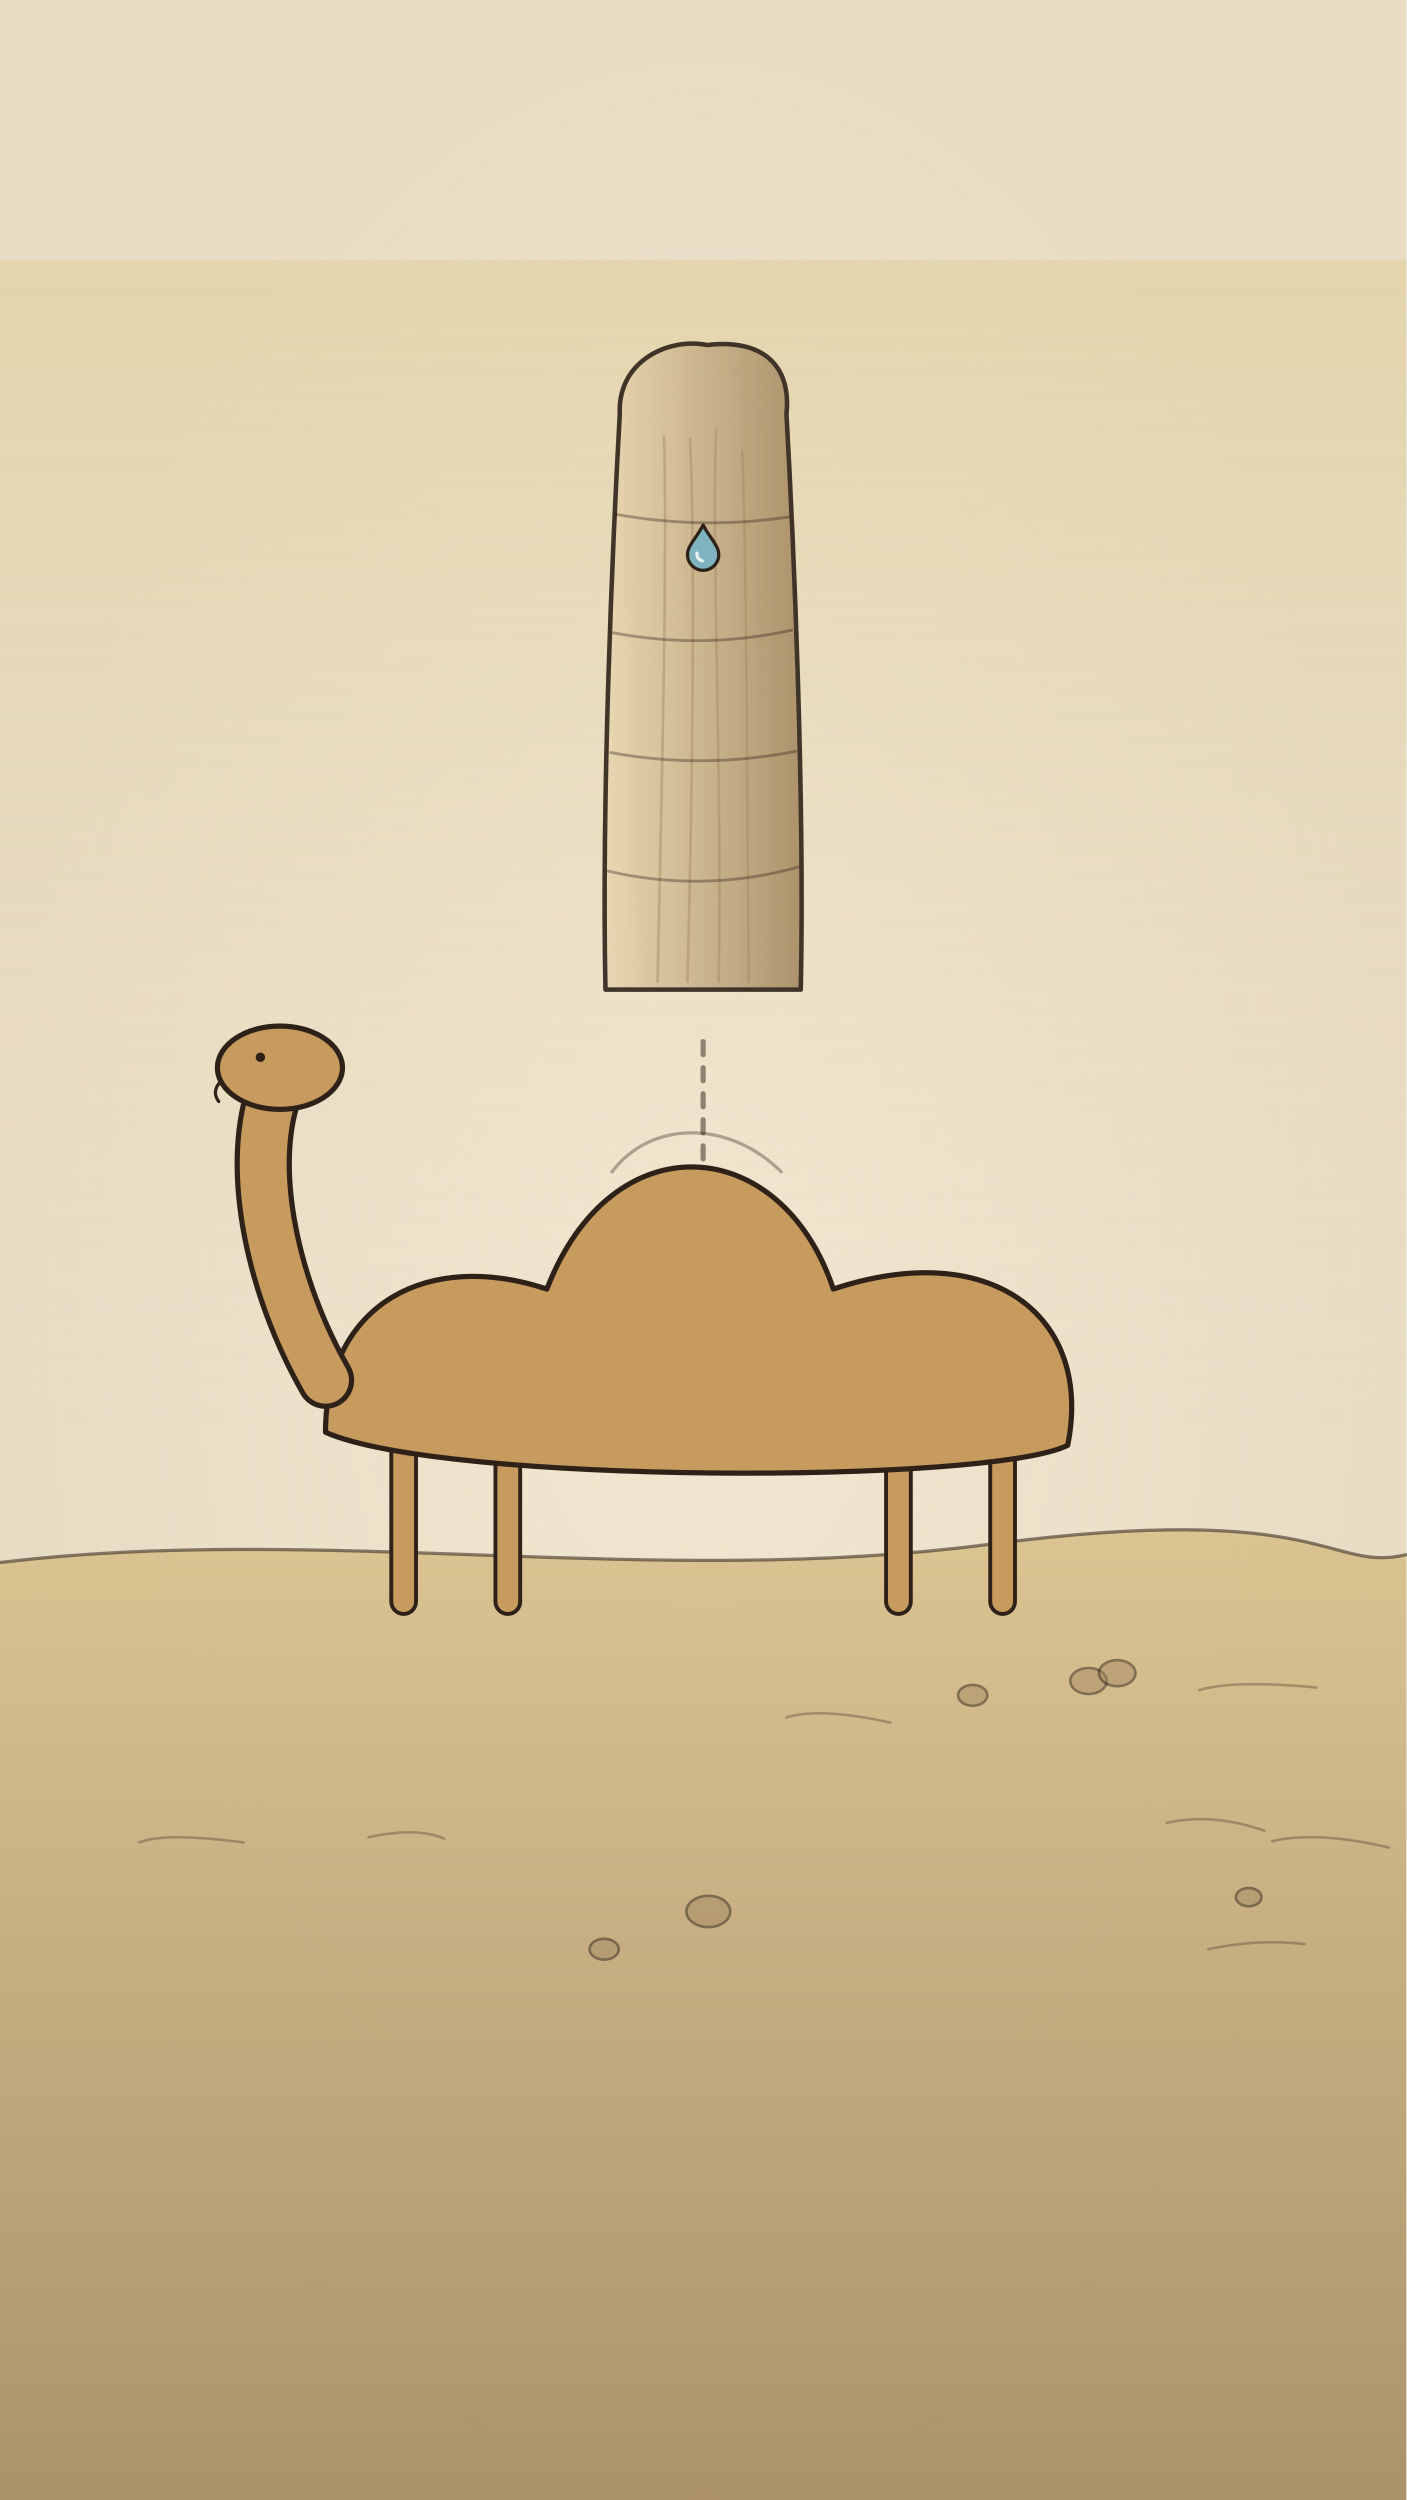
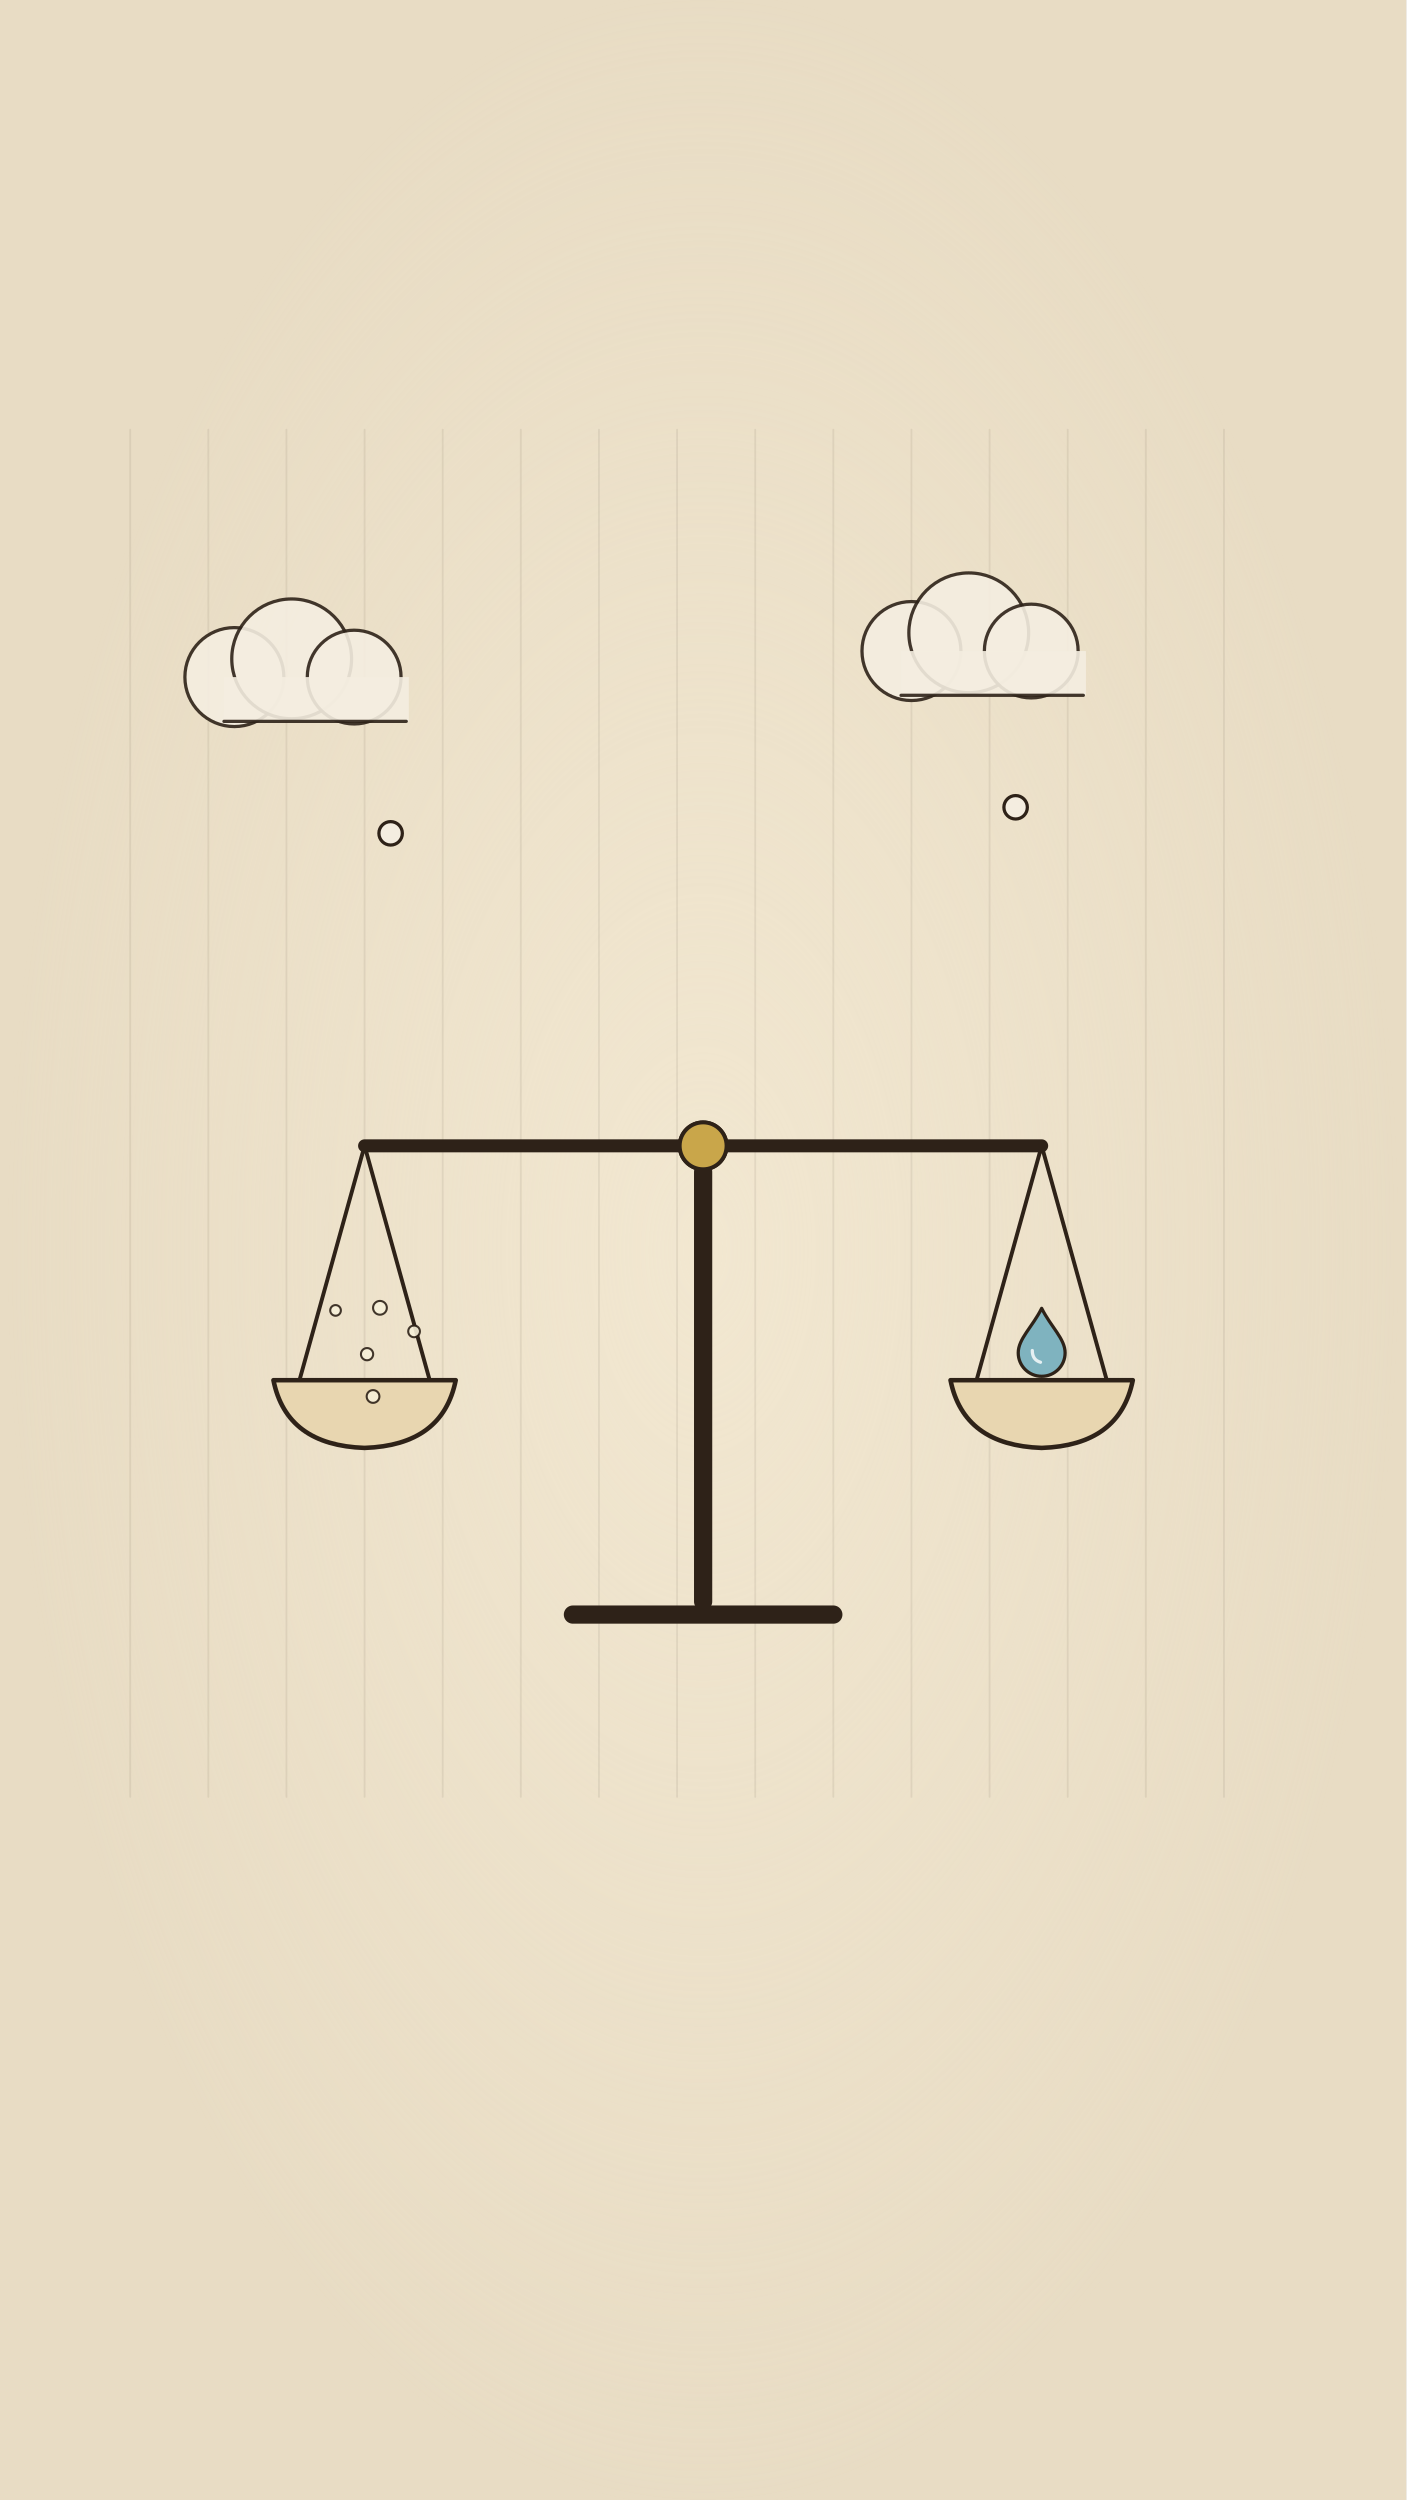
<svg xmlns="http://www.w3.org/2000/svg" viewBox="0 0 1080 1920" width="1080" height="1920">
  <defs>
    <radialGradient id="rg1">
      <stop offset="0" stop-color="#f6ecd6" stop-opacity="0.7" />
      <stop offset="1" stop-color="#f6ecd6" stop-opacity="0" />
    </radialGradient>
-     <linearGradient id="lg2" x1="0" y1="0" x2="0" y2="1">
-       <stop offset="0" stop-color="#e0cf9c" stop-opacity="1" />
-       <stop offset="1" stop-color="#e8dcc4" stop-opacity="0" />
-     </linearGradient>
-     <linearGradient id="lg3" x1="0" y1="0" x2="0" y2="1">
-       <stop offset="0" stop-color="#d9c08c" stop-opacity="1" />
-       <stop offset="1" stop-color="#a58a62" stop-opacity="1" />
-     </linearGradient>
-     <linearGradient id="lg4" x1="0" y1="0" x2="1" y2="0">
-       <stop offset="0" stop-color="#e8d6b0" stop-opacity="1" />
-       <stop offset="1" stop-color="#a58a62" stop-opacity="1" />
-     </linearGradient>
  </defs>
  <rect x="0" y="0" width="1080" height="1920" rx="0" fill="#e8dcc4" stroke="none" stroke-width="0" opacity="1" />
  <rect x="0" y="0" width="1080" height="1920" rx="0" fill="url(#rg1)" stroke="none" stroke-width="0" opacity="1" />
-   <rect x="0" y="200" width="1080" height="900" rx="0" fill="url(#lg2)" stroke="none" stroke-width="0" opacity="0.6" />
-   <path d="M0,1200 C250,1170 500,1220 760,1186 S1020,1208 1080,1194 L1080,1920 L0,1920 Z" fill="url(#lg3)" stroke="none" stroke-width="0" stroke-linecap="round" stroke-linejoin="round" opacity="0.9" />
-   <path d="M0,1200 C250,1170 500,1220 760,1186 S1020,1208 1080,1194" fill="none" stroke="#2e2218" stroke-width="2.5" stroke-linecap="round" stroke-linejoin="round" opacity="0.55" />
-   <path d="M283,1411 q37,-8 58,1" fill="none" stroke="#2e2218" stroke-width="2" stroke-linecap="round" stroke-linejoin="round" opacity="0.3" />
-   <path d="M977,1414 q35,-8 90,5" fill="none" stroke="#2e2218" stroke-width="2" stroke-linecap="round" stroke-linejoin="round" opacity="0.3" />
-   <path d="M107,1415 q20,-8 80,0" fill="none" stroke="#2e2218" stroke-width="2" stroke-linecap="round" stroke-linejoin="round" opacity="0.3" />
-   <path d="M604,1319 q26,-8 80,4" fill="none" stroke="#2e2218" stroke-width="2" stroke-linecap="round" stroke-linejoin="round" opacity="0.3" />
-   <path d="M896,1400 q35,-8 75,6" fill="none" stroke="#2e2218" stroke-width="2" stroke-linecap="round" stroke-linejoin="round" opacity="0.3" />
-   <path d="M921,1298 q27,-8 90,-2" fill="none" stroke="#2e2218" stroke-width="2" stroke-linecap="round" stroke-linejoin="round" opacity="0.3" />
-   <path d="M928,1497 q36,-8 74,-4" fill="none" stroke="#2e2218" stroke-width="2" stroke-linecap="round" stroke-linejoin="round" opacity="0.3" />
-   <ellipse cx="747.0" cy="1302.0" rx="11.2" ry="8.0" fill="#a58a62" stroke="#2e2218" stroke-width="2" opacity="0.5" />
-   <ellipse cx="836.0" cy="1291.0" rx="14.0" ry="10.0" fill="#a58a62" stroke="#2e2218" stroke-width="2" opacity="0.5" />
-   <ellipse cx="858.0" cy="1285.0" rx="14.0" ry="10.0" fill="#a58a62" stroke="#2e2218" stroke-width="2" opacity="0.5" />
-   <ellipse cx="544.0" cy="1468.0" rx="16.8" ry="12.0" fill="#a58a62" stroke="#2e2218" stroke-width="2" opacity="0.5" />
-   <ellipse cx="464.0" cy="1497.0" rx="11.2" ry="8.0" fill="#a58a62" stroke="#2e2218" stroke-width="2" opacity="0.5" />
-   <ellipse cx="959.0" cy="1457.0" rx="9.8" ry="7.0" fill="#a58a62" stroke="#2e2218" stroke-width="2" opacity="0.5" />
-   <g id="prototaxites-pillar">
-     <path d="M465,760 C462,616 470,424 476,318 C474,277 514,259 543,265 C585,260 608,280 604,318 C610,424 618,616 615,760 Z" fill="url(#lg4)" stroke="#2e2218" stroke-width="3.5" stroke-linecap="round" stroke-linejoin="round" opacity="0.9" />
-     <path d="M505,754 C508.562,592 512.524,424 510,335" fill="none" stroke="#a58a62" stroke-width="2" stroke-linecap="round" stroke-linejoin="round" opacity="0.495" />
-     <path d="M528,754 C532.188,592 533.841,424 530,337" fill="none" stroke="#a58a62" stroke-width="2" stroke-linecap="round" stroke-linejoin="round" opacity="0.495" />
-     <path d="M552,754 C554.812,592 546.159,424 550,330" fill="none" stroke="#a58a62" stroke-width="2" stroke-linecap="round" stroke-linejoin="round" opacity="0.495" />
-     <path d="M575,754 C573.438,592 573.476,424 570,346" fill="none" stroke="#a58a62" stroke-width="2" stroke-linecap="round" stroke-linejoin="round" opacity="0.495" />
-     <path d="M467,669 q73,17 146,-3" fill="none" stroke="#2e2218" stroke-width="2.2" stroke-linecap="round" stroke-linejoin="round" opacity="0.36" />
-     <path d="M469,578 q71,13 142,-1" fill="none" stroke="#2e2218" stroke-width="2.2" stroke-linecap="round" stroke-linejoin="round" opacity="0.36" />
-     <path d="M471,486 q69,13 137,-2" fill="none" stroke="#2e2218" stroke-width="2.2" stroke-linecap="round" stroke-linejoin="round" opacity="0.36" />
-     <path d="M473,395 q67,12 133,2" fill="none" stroke="#2e2218" stroke-width="2.2" stroke-linecap="round" stroke-linejoin="round" opacity="0.36" />
+   <path d="M100,330 V1380" fill="none" stroke="#2e2218" stroke-width="1.4" stroke-linecap="round" stroke-linejoin="round" opacity="0.08" />
+   <path d="M160,330 V1380" fill="none" stroke="#2e2218" stroke-width="1.4" stroke-linecap="round" stroke-linejoin="round" opacity="0.08" />
+   <path d="M220,330 V1380" fill="none" stroke="#2e2218" stroke-width="1.4" stroke-linecap="round" stroke-linejoin="round" opacity="0.08" />
+   <path d="M280,330 V1380" fill="none" stroke="#2e2218" stroke-width="1.4" stroke-linecap="round" stroke-linejoin="round" opacity="0.08" />
+   <path d="M340,330 V1380" fill="none" stroke="#2e2218" stroke-width="1.4" stroke-linecap="round" stroke-linejoin="round" opacity="0.08" />
+   <path d="M400,330 V1380" fill="none" stroke="#2e2218" stroke-width="1.4" stroke-linecap="round" stroke-linejoin="round" opacity="0.08" />
+   <path d="M460,330 V1380" fill="none" stroke="#2e2218" stroke-width="1.4" stroke-linecap="round" stroke-linejoin="round" opacity="0.08" />
+   <path d="M520,330 V1380" fill="none" stroke="#2e2218" stroke-width="1.4" stroke-linecap="round" stroke-linejoin="round" opacity="0.08" />
+   <path d="M580,330 V1380" fill="none" stroke="#2e2218" stroke-width="1.4" stroke-linecap="round" stroke-linejoin="round" opacity="0.08" />
+   <path d="M640,330 V1380" fill="none" stroke="#2e2218" stroke-width="1.4" stroke-linecap="round" stroke-linejoin="round" opacity="0.08" />
+   <path d="M700,330 V1380" fill="none" stroke="#2e2218" stroke-width="1.4" stroke-linecap="round" stroke-linejoin="round" opacity="0.08" />
+   <path d="M760,330 V1380" fill="none" stroke="#2e2218" stroke-width="1.4" stroke-linecap="round" stroke-linejoin="round" opacity="0.08" />
+   <path d="M820,330 V1380" fill="none" stroke="#2e2218" stroke-width="1.4" stroke-linecap="round" stroke-linejoin="round" opacity="0.08" />
+   <path d="M880,330 V1380" fill="none" stroke="#2e2218" stroke-width="1.4" stroke-linecap="round" stroke-linejoin="round" opacity="0.08" />
+   <path d="M940,330 V1380" fill="none" stroke="#2e2218" stroke-width="1.4" stroke-linecap="round" stroke-linejoin="round" opacity="0.08" />
+   <path d="M540,1230 V900" fill="none" stroke="#2e2218" stroke-width="14" stroke-linecap="round" stroke-linejoin="round" opacity="1" />
+   <path d="M440,1240 h200" fill="none" stroke="#2e2218" stroke-width="14" stroke-linecap="round" stroke-linejoin="round" opacity="1" />
+   <circle cx="540.0" cy="880.0" r="18.0" fill="#c9a64a" stroke="#2e2218" stroke-width="3" opacity="1" />
+   <g id="mv-tilt-balance-scale" data-pivot="540 880">
+     <g>
+       <path d="M280,880 H800" fill="none" stroke="#2e2218" stroke-width="10" stroke-linecap="round" stroke-linejoin="round" opacity="1" />
+     </g>
+     <g data-hang="280 880">
+       <path d="M280,880 L230,1060 M280,880 L330,1060" fill="none" stroke="#2e2218" stroke-width="3" stroke-linecap="round" stroke-linejoin="round" opacity="1" />
+       <path d="M210,1060 H350 Q340,1110 280,1112 Q220,1110 210,1060 Z" fill="#e8d6b0" stroke="#2e2218" stroke-width="3.5" stroke-linecap="round" stroke-linejoin="round" opacity="1" />
+       <circle cx="281.9" cy="1040.0" r="4.7" fill="#f6efd8" stroke="#2e2218" stroke-width="1.6" opacity="0.9" />
+       <circle cx="257.7" cy="1006.4" r="4.1" fill="#f6efd8" stroke="#2e2218" stroke-width="1.6" opacity="0.9" />
+       <circle cx="318.0" cy="1022.5" r="4.5" fill="#f6efd8" stroke="#2e2218" stroke-width="1.6" opacity="0.9" />
+       <circle cx="286.5" cy="1072.5" r="4.9" fill="#f6efd8" stroke="#2e2218" stroke-width="1.6" opacity="0.9" />
+       <circle cx="291.8" cy="1004.4" r="5.3" fill="#f6efd8" stroke="#2e2218" stroke-width="1.6" opacity="0.9" />
+     </g>
+     <g data-hang="800 880">
+       <path d="M800,880 L750,1060 M800,880 L850,1060" fill="none" stroke="#2e2218" stroke-width="3" stroke-linecap="round" stroke-linejoin="round" opacity="1" />
+       <path d="M730,1060 H870 Q860,1110 800,1112 Q740,1110 730,1060 Z" fill="#e8d6b0" stroke="#2e2218" stroke-width="3.5" stroke-linecap="round" stroke-linejoin="round" opacity="1" />
+       <path d="M800,1004.8 C807.2,1019.2 818.0,1028.2 818.0,1039.0 A18.0,18.0 0 1 1 782.0,1039.0 C782.0,1028.2 792.8,1019.2 800,1004.8 Z" fill="#7fb3bf" stroke="#2e2218" stroke-width="2.5" stroke-linecap="round" stroke-linejoin="round" opacity="1" />
+       <path d="M792.8,1037.2 q0,7.2 6.3,9.0" fill="none" stroke="#ffffff" stroke-width="2.5" stroke-linecap="round" stroke-linejoin="round" opacity="0.8" />
+     </g>
+     <circle cx="540.0" cy="880.0" r="18.0" fill="#c9a64a" stroke="#2e2218" stroke-width="3" opacity="1" />
  </g>
-   <path d="M540,280 q30,40 0,60" fill="none" stroke="#2e2218" stroke-width="0" stroke-linecap="round" stroke-linejoin="round" opacity="1" />
-   <path d="M540,403.2 C544.8,412.8 552.0,418.8 552.0,426.0 A12.0,12.0 0 1 1 528.0,426.0 C528.0,418.8 535.2,412.8 540,403.2 Z" fill="#7fb3bf" stroke="#2e2218" stroke-width="2.5" stroke-linecap="round" stroke-linejoin="round" opacity="1" />
-   <path d="M535.2,424.8 q0,4.8 4.2,6.0" fill="none" stroke="#ffffff" stroke-width="2.5" stroke-linecap="round" stroke-linejoin="round" opacity="0.8" />
-   <path d="M540,800 V1010" fill="none" stroke="#2e2218" stroke-width="4" stroke-linecap="round" stroke-linejoin="round" opacity="0.5" stroke-dasharray="10 10" />
-   <path d="M540,1010 l-14,-24 M540,1010 l14,-24" fill="none" stroke="#2e2218" stroke-width="4" stroke-linecap="round" stroke-linejoin="round" opacity="0.5" />
-   <g id="mv-breathe-camel">
-     <path d="M310,1230 V1110 M390,1230 V1110 M690,1230 V1110 M770,1230 V1110" fill="none" stroke="#2e2218" stroke-width="22" stroke-linecap="round" stroke-linejoin="round" opacity="1" />
-     <path d="M310,1230 V1110 M390,1230 V1110 M690,1230 V1110 M770,1230 V1110" fill="none" stroke="#c79a5e" stroke-width="16" stroke-linecap="round" stroke-linejoin="round" opacity="1" />
-     <path d="M250,1100 C250,1000 330,960 420,990 C470,860 600,870 640,990 C760,950 840,1010 820,1110 C760,1140 340,1140 250,1100 Z" fill="#c79a5e" stroke="#2e2218" stroke-width="4" stroke-linecap="round" stroke-linejoin="round" opacity="1" />
-     <path d="M250,1060 C210,990 190,900 210,840" fill="none" stroke="#2e2218" stroke-width="44" stroke-linecap="round" stroke-linejoin="round" opacity="1" />
-     <path d="M250,1060 C210,990 190,900 210,840" fill="none" stroke="#c79a5e" stroke-width="36" stroke-linecap="round" stroke-linejoin="round" opacity="1" />
-     <ellipse cx="215.0" cy="820.0" rx="48.0" ry="32.0" fill="#c79a5e" stroke="#2e2218" stroke-width="4" opacity="1" />
-     <circle cx="200.0" cy="812.0" r="3.6" fill="#2e2218" stroke="none" stroke-width="0" opacity="1" />
-     <path d="M170,830 q-8,8 -2,16" fill="none" stroke="#2e2218" stroke-width="2.5" stroke-linecap="round" stroke-linejoin="round" opacity="1" />
-     <path d="M470,900 C500,860 560,860 600,900" fill="none" stroke="#2e2218" stroke-width="2.5" stroke-linecap="round" stroke-linejoin="round" opacity="0.35" />
+   <g id="mv-ripple-thought-cloud" data-amp="0.03" data-per="1.4">
+     <circle cx="180.0" cy="520.0" r="38.0" fill="#f4ede0" stroke="#2e2218" stroke-width="2.5" opacity="0.9" />
+     <circle cx="224.0" cy="506.0" r="46.0" fill="#f4ede0" stroke="#2e2218" stroke-width="2.5" opacity="0.9" />
+     <circle cx="272.0" cy="520.0" r="36.0" fill="#f4ede0" stroke="#2e2218" stroke-width="2.5" opacity="0.9" />
+     <rect x="172" y="520" width="142" height="34" rx="0" fill="#f4ede0" stroke="none" stroke-width="0" opacity="0.9" />
+     <path d="M172,554 h140" fill="none" stroke="#2e2218" stroke-width="2.5" stroke-linecap="round" stroke-linejoin="round" opacity="0.9" />
+     <circle cx="700.0" cy="500.0" r="38.0" fill="#f4ede0" stroke="#2e2218" stroke-width="2.5" opacity="0.9" />
+     <circle cx="744.0" cy="486.0" r="46.0" fill="#f4ede0" stroke="#2e2218" stroke-width="2.5" opacity="0.9" />
+     <circle cx="792.0" cy="500.0" r="36.0" fill="#f4ede0" stroke="#2e2218" stroke-width="2.5" opacity="0.9" />
+     <rect x="692" y="500" width="142" height="34" rx="0" fill="#f4ede0" stroke="none" stroke-width="0" opacity="0.9" />
+     <path d="M692,534 h140" fill="none" stroke="#2e2218" stroke-width="2.5" stroke-linecap="round" stroke-linejoin="round" opacity="0.9" />
+   </g>
+   <g id="thought-dots">
+     <circle cx="300.0" cy="640.0" r="9.0" fill="#f4ede0" stroke="#2e2218" stroke-width="2.5" opacity="1" />
+     <circle cx="780.0" cy="620.0" r="9.0" fill="#f4ede0" stroke="#2e2218" stroke-width="2.5" opacity="1" />
  </g>
</svg>
